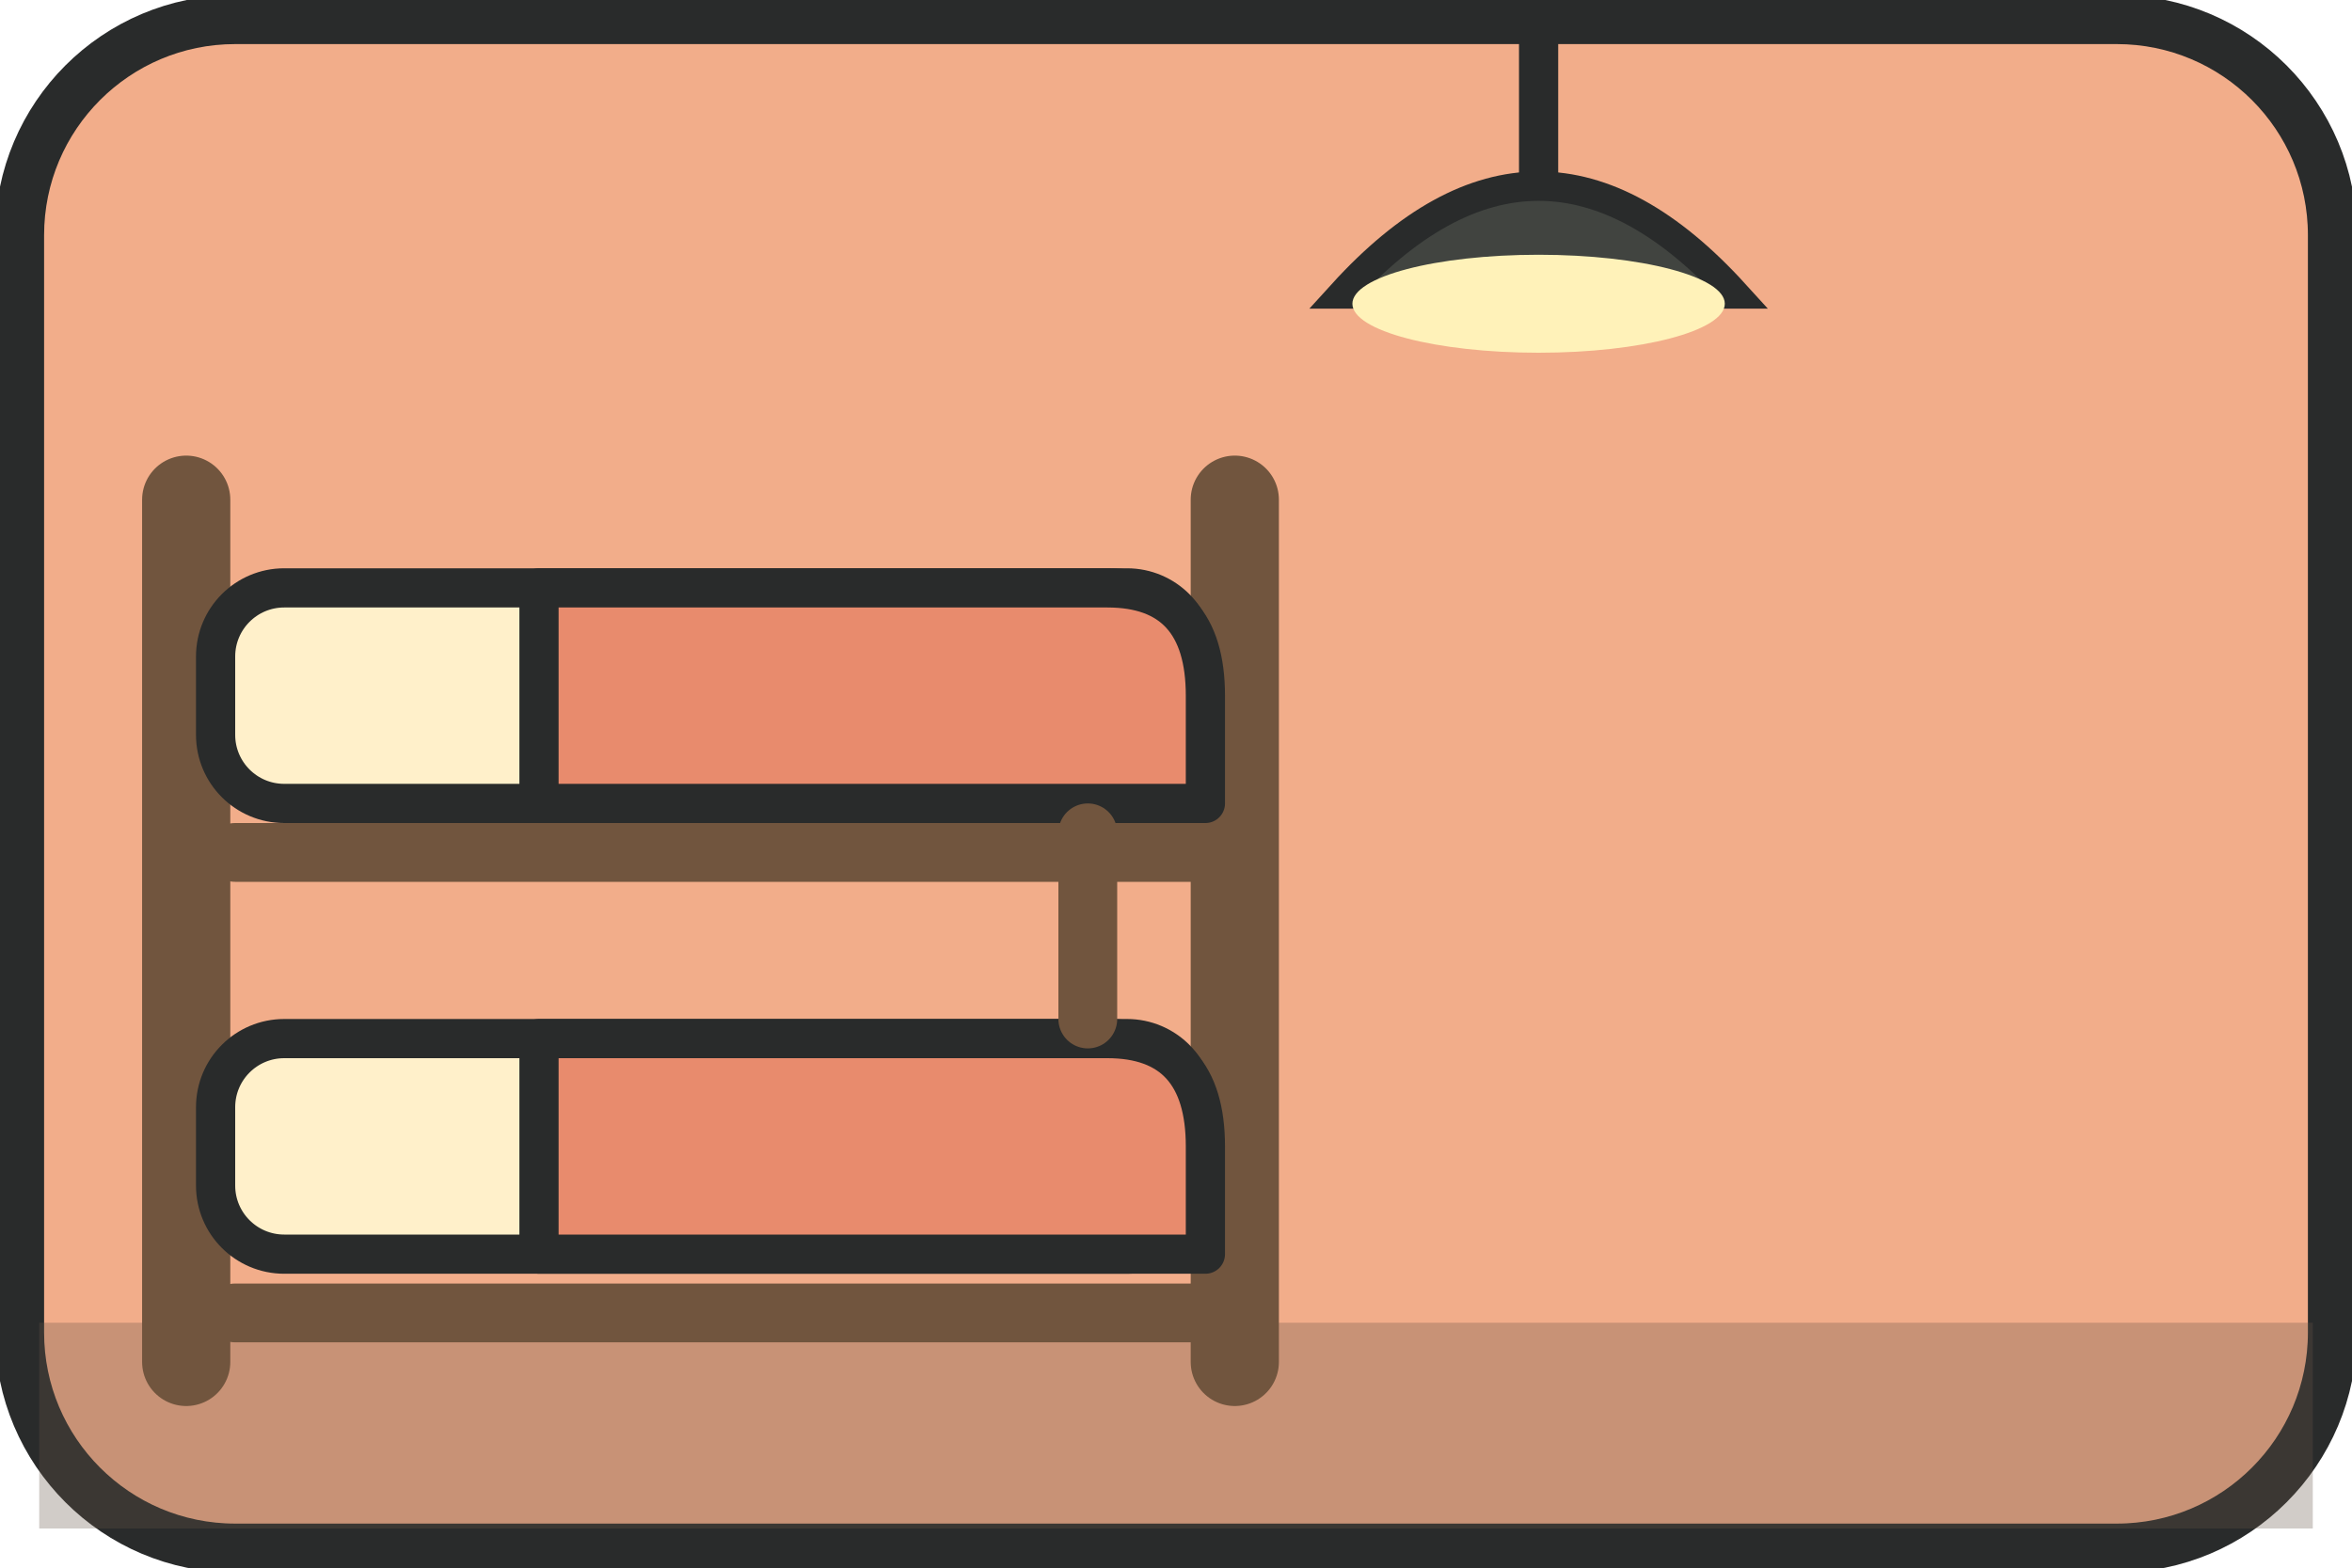
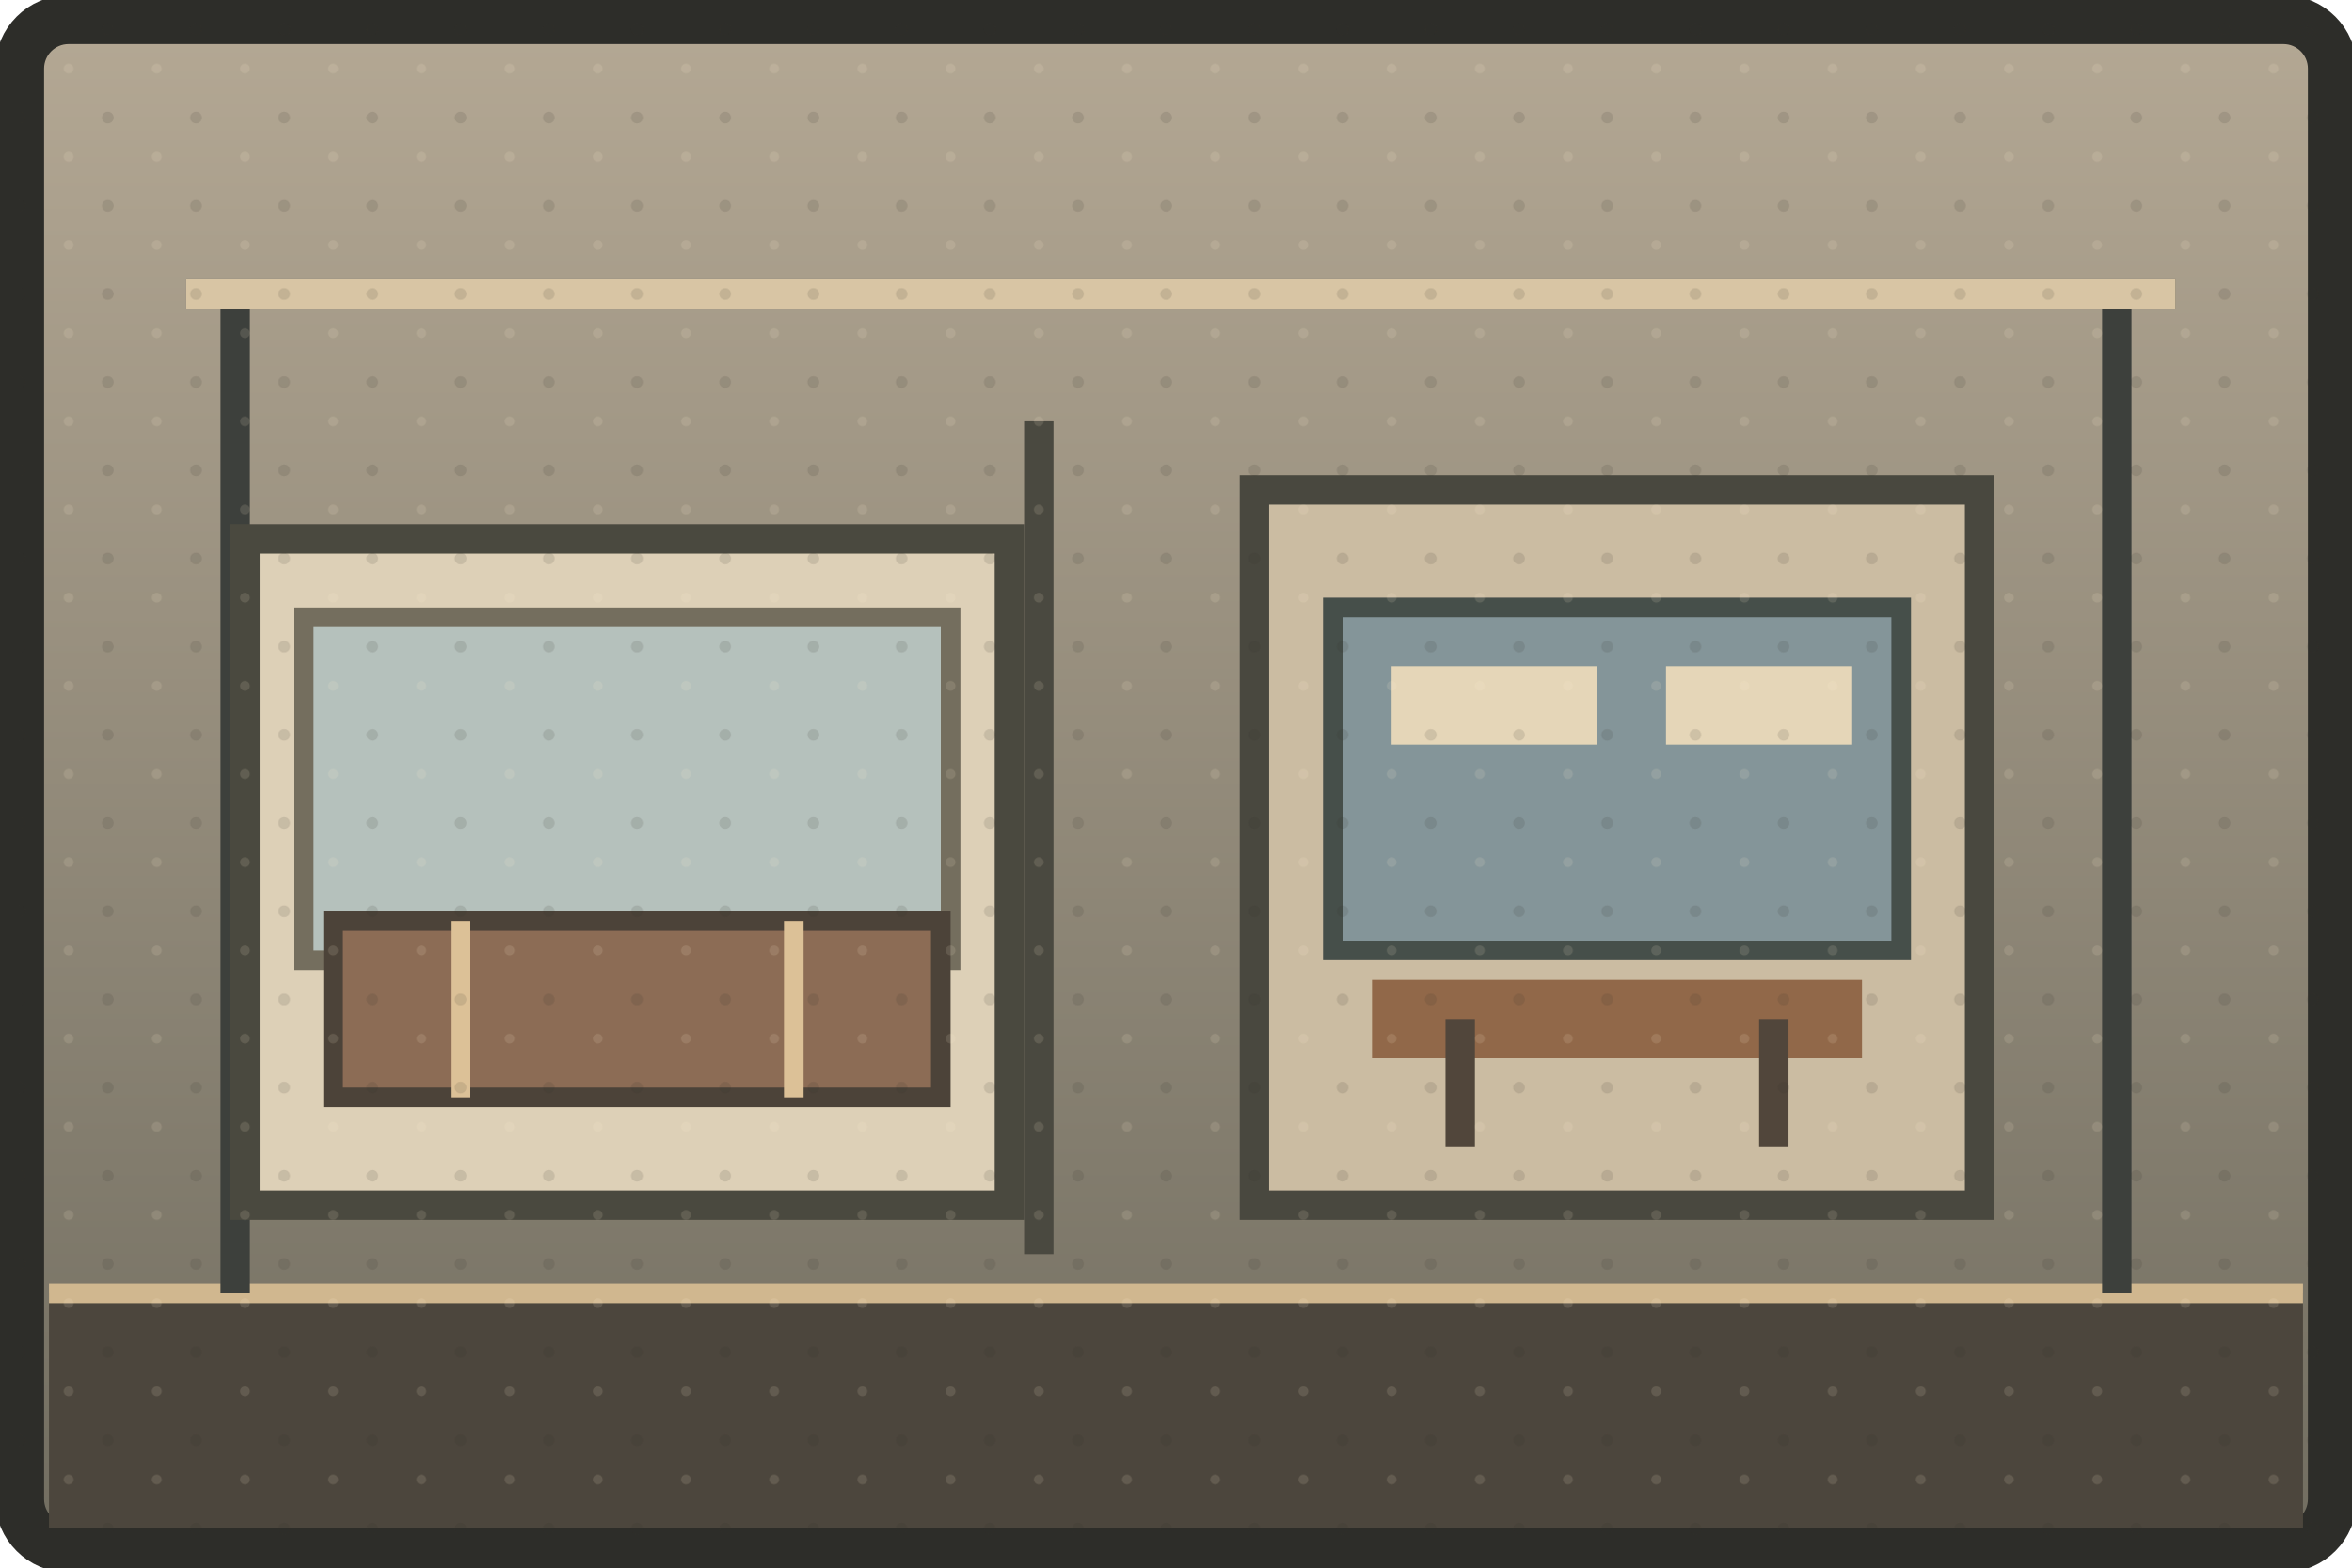
<svg xmlns="http://www.w3.org/2000/svg" viewBox="0 0 240 160">
-   <rect x="2" y="2" width="236" height="156" rx="22" fill="#f2ad8a" stroke="#292b2b" stroke-width="5" />
-   <path d="M4 135H236V156H4Z" fill="#665347" opacity=".3" />
-   <path d="M157 2V24" stroke="#292b2b" stroke-width="4" />
-   <path d="M137 30Q157 8 177 30Z" fill="#414440" stroke="#292b2b" stroke-width="3" />
-   <ellipse cx="157" cy="31" rx="19" ry="5" fill="#fff2b9" />
-   <g stroke="#292b2b" stroke-width="4" stroke-linejoin="round" stroke-linecap="round">
-     <path d="M19 51V139M126 51V139" fill="none" stroke="#71553e" stroke-width="9" />
-     <rect x="22" y="60" width="100" height="22" rx="7" fill="#fff0ca" />
-     <path d="M55 60H113Q123 60 123 71V82H55Z" fill="#e88b6d" />
-     <rect x="22" y="106" width="100" height="22" rx="7" fill="#fff0ca" />
-     <path d="M55 106H113Q123 106 123 117V128H55Z" fill="#e88b6d" />
-     <path d="M24 87H123M24 134H123M111 85V104" stroke="#71553e" stroke-width="6" />
-   </g>
+   <defs>
+     <linearGradient id="wall" x2="0" y2="1">
+       <stop stop-color="#b4a894" />
+       <stop offset="1" stop-color="#716d60" />
+     </linearGradient>
+     <pattern id="grain" width="9" height="9" patternUnits="userSpaceOnUse">
+       <circle cx="2" cy="3" r=".6" fill="#312c25" opacity=".18" />
+       <circle cx="7" cy="7" r=".5" fill="#fff1d2" opacity=".18" />
+     </pattern>
+   </defs>
+   <rect x="2" y="2" width="236" height="156" rx="5" fill="url(#wall)" stroke="#2d2d29" stroke-width="5" />
+   <path d="M5 132H235V156H5Z" fill="#4c463d" />
+   <path d="M5 132H235" stroke="#d0b78f" stroke-width="2" />
+   <path d="M19 30H222M24 30V132M216 30V132" stroke="#3d403c" stroke-width="3" />
+   <path d="M19 30H222" stroke="#d8c5a4" stroke-width="3" />
+   <path d="M25 55H103V123H25Z" fill="#ddd0b7" stroke="#4a493f" stroke-width="3" />
+   <path d="M31 63H97V98H31Z" fill="#b5c1bc" stroke="#746e5e" stroke-width="2" />
+   <path d="M34 94H96V112H34Z" fill="#8c6c55" stroke="#4c4339" stroke-width="2" />
+   <path d="M47 94V112M81 94V112" stroke="#dcc197" stroke-width="2" />
+   <path d="M128 50H202V123H128Z" fill="#cbbca2" stroke="#49483f" stroke-width="3" />
+   <path d="M136 62H194V97H136Z" fill="#849599" stroke="#464f4a" stroke-width="2" />
+   <path d="M142 68H163V76H142Z" fill="#e5d6b8" />
+   <path d="M170 68H189V76H170Z" fill="#e5d6b8" />
+   <path d="M140 104H190" stroke="#916849" stroke-width="8" />
+   <path d="M149 104V117M181 104V117" stroke="#51463b" stroke-width="3" />
+   <path d="M106 43V128" stroke="#4a4940" stroke-width="3" />
+   <rect x="2" y="2" width="236" height="156" rx="5" fill="url(#grain)" opacity=".7" />
</svg>
